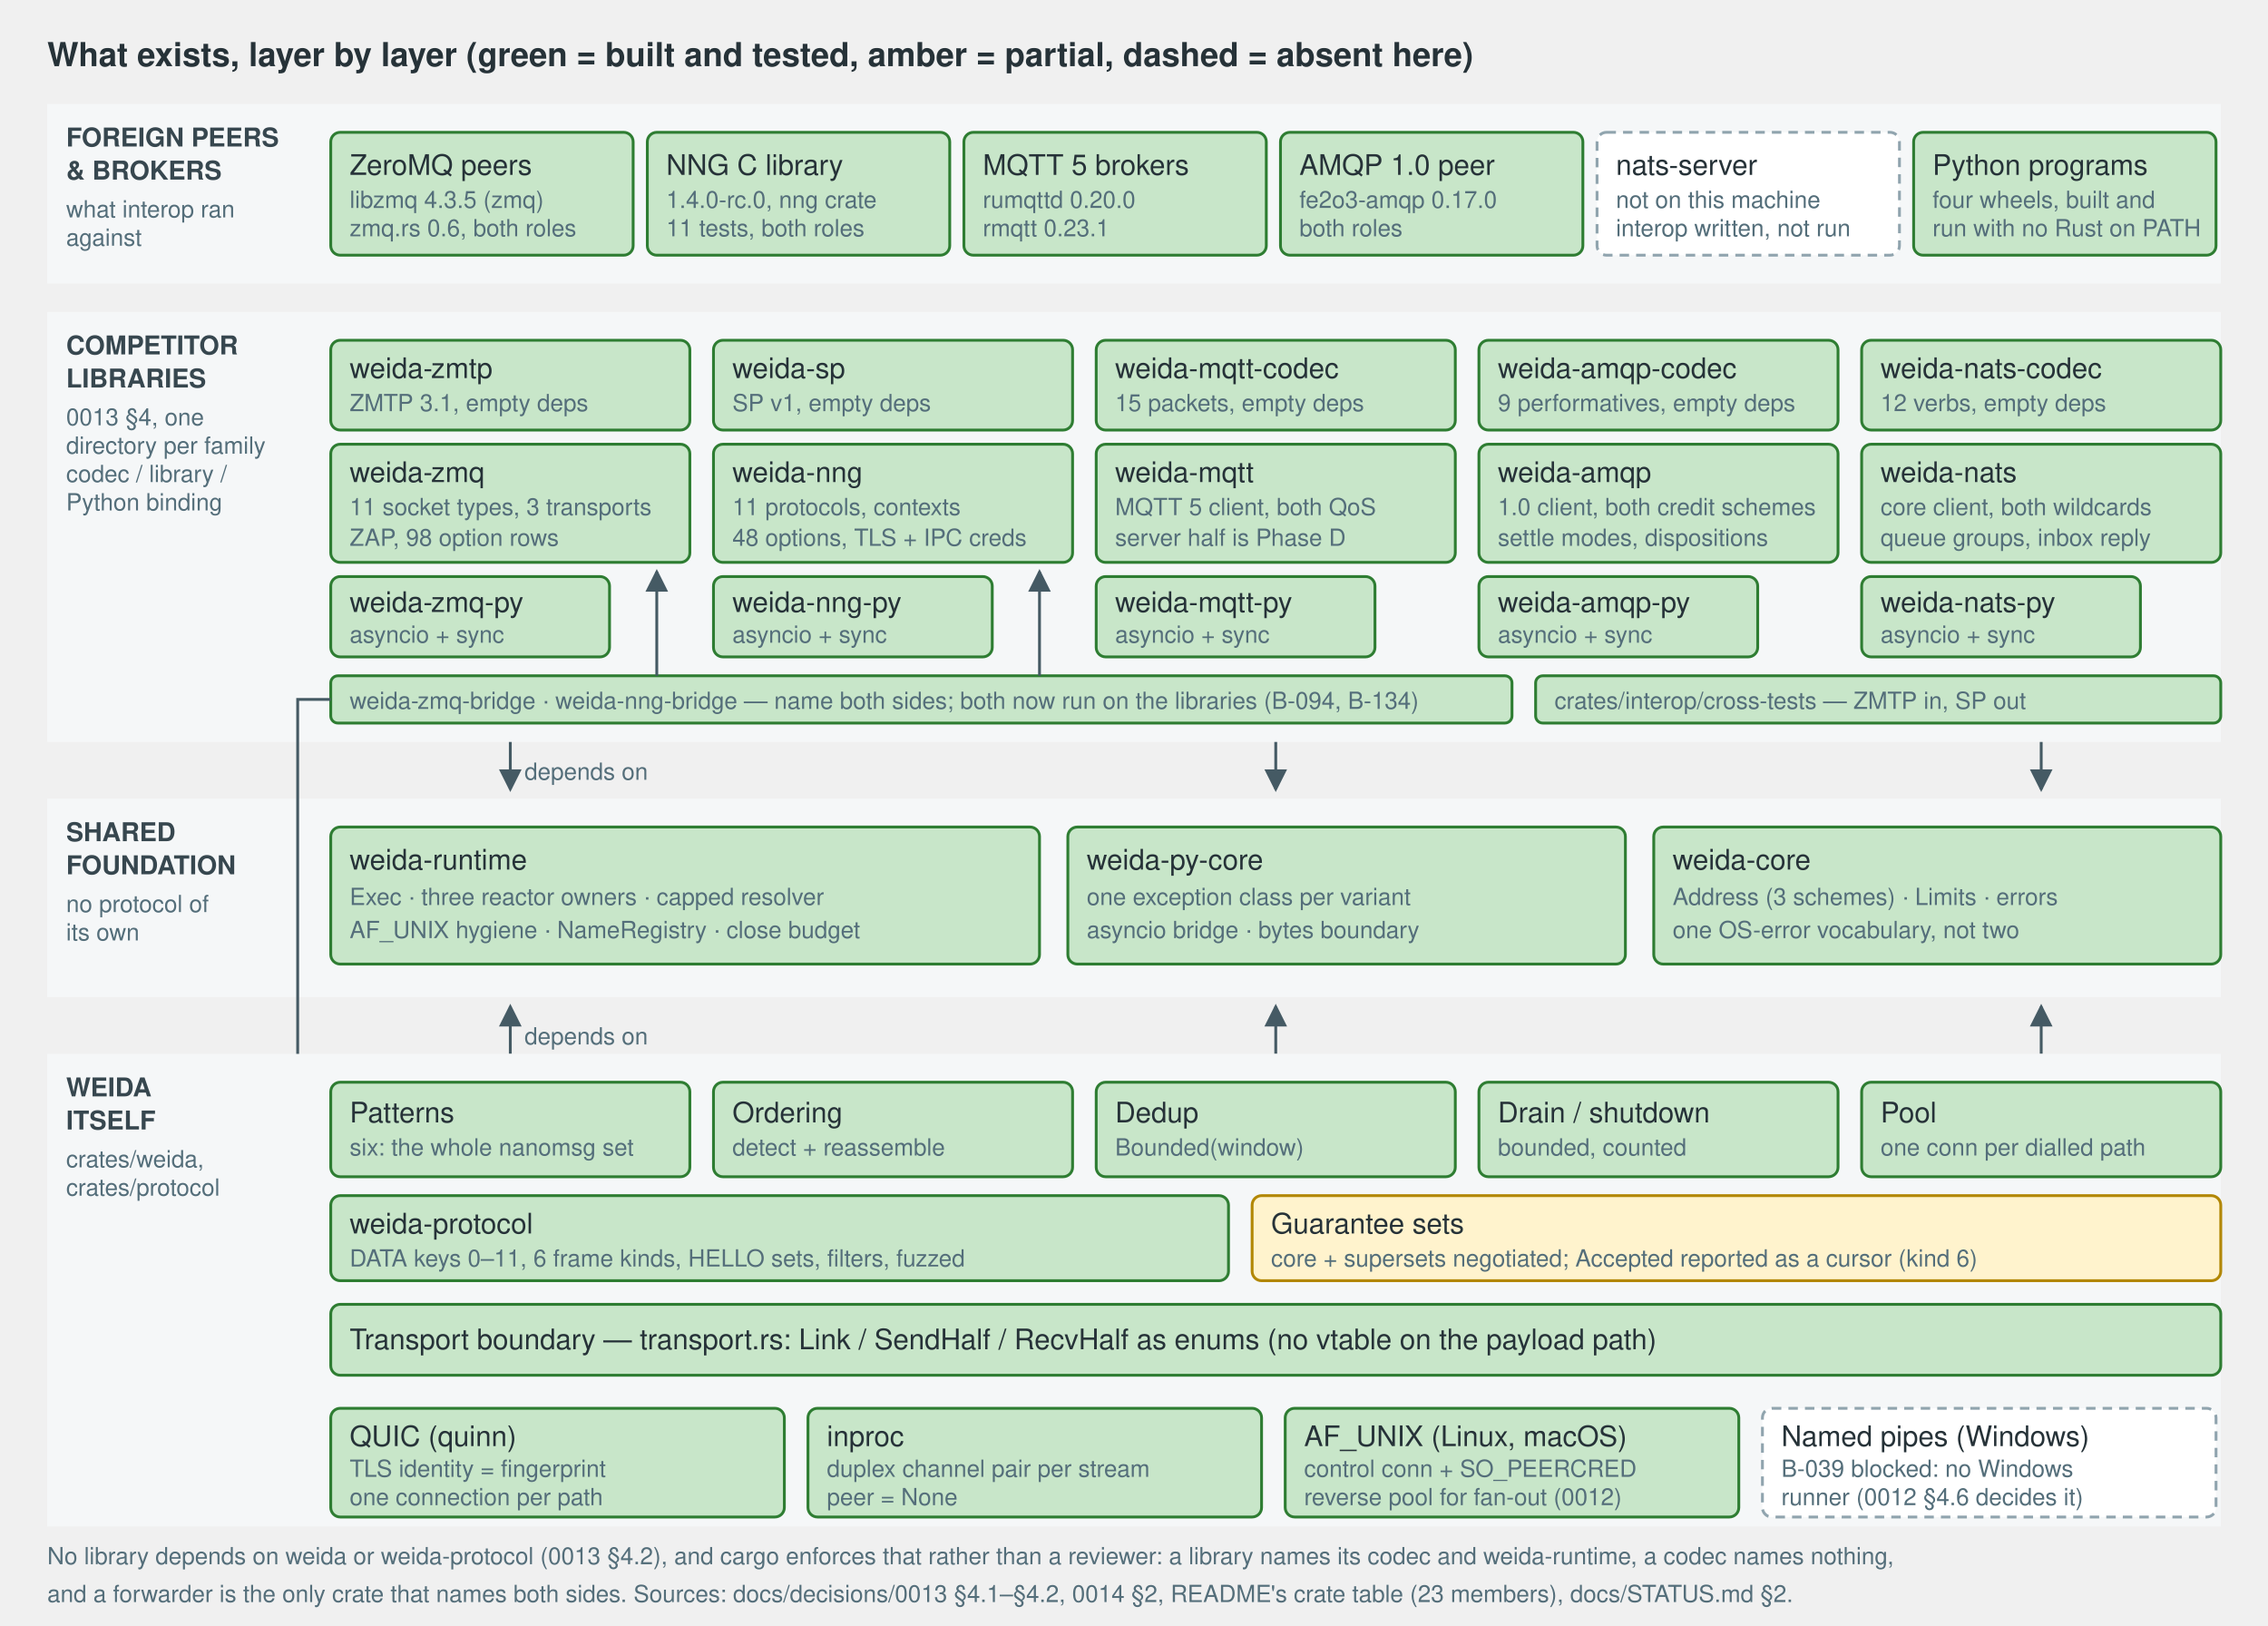
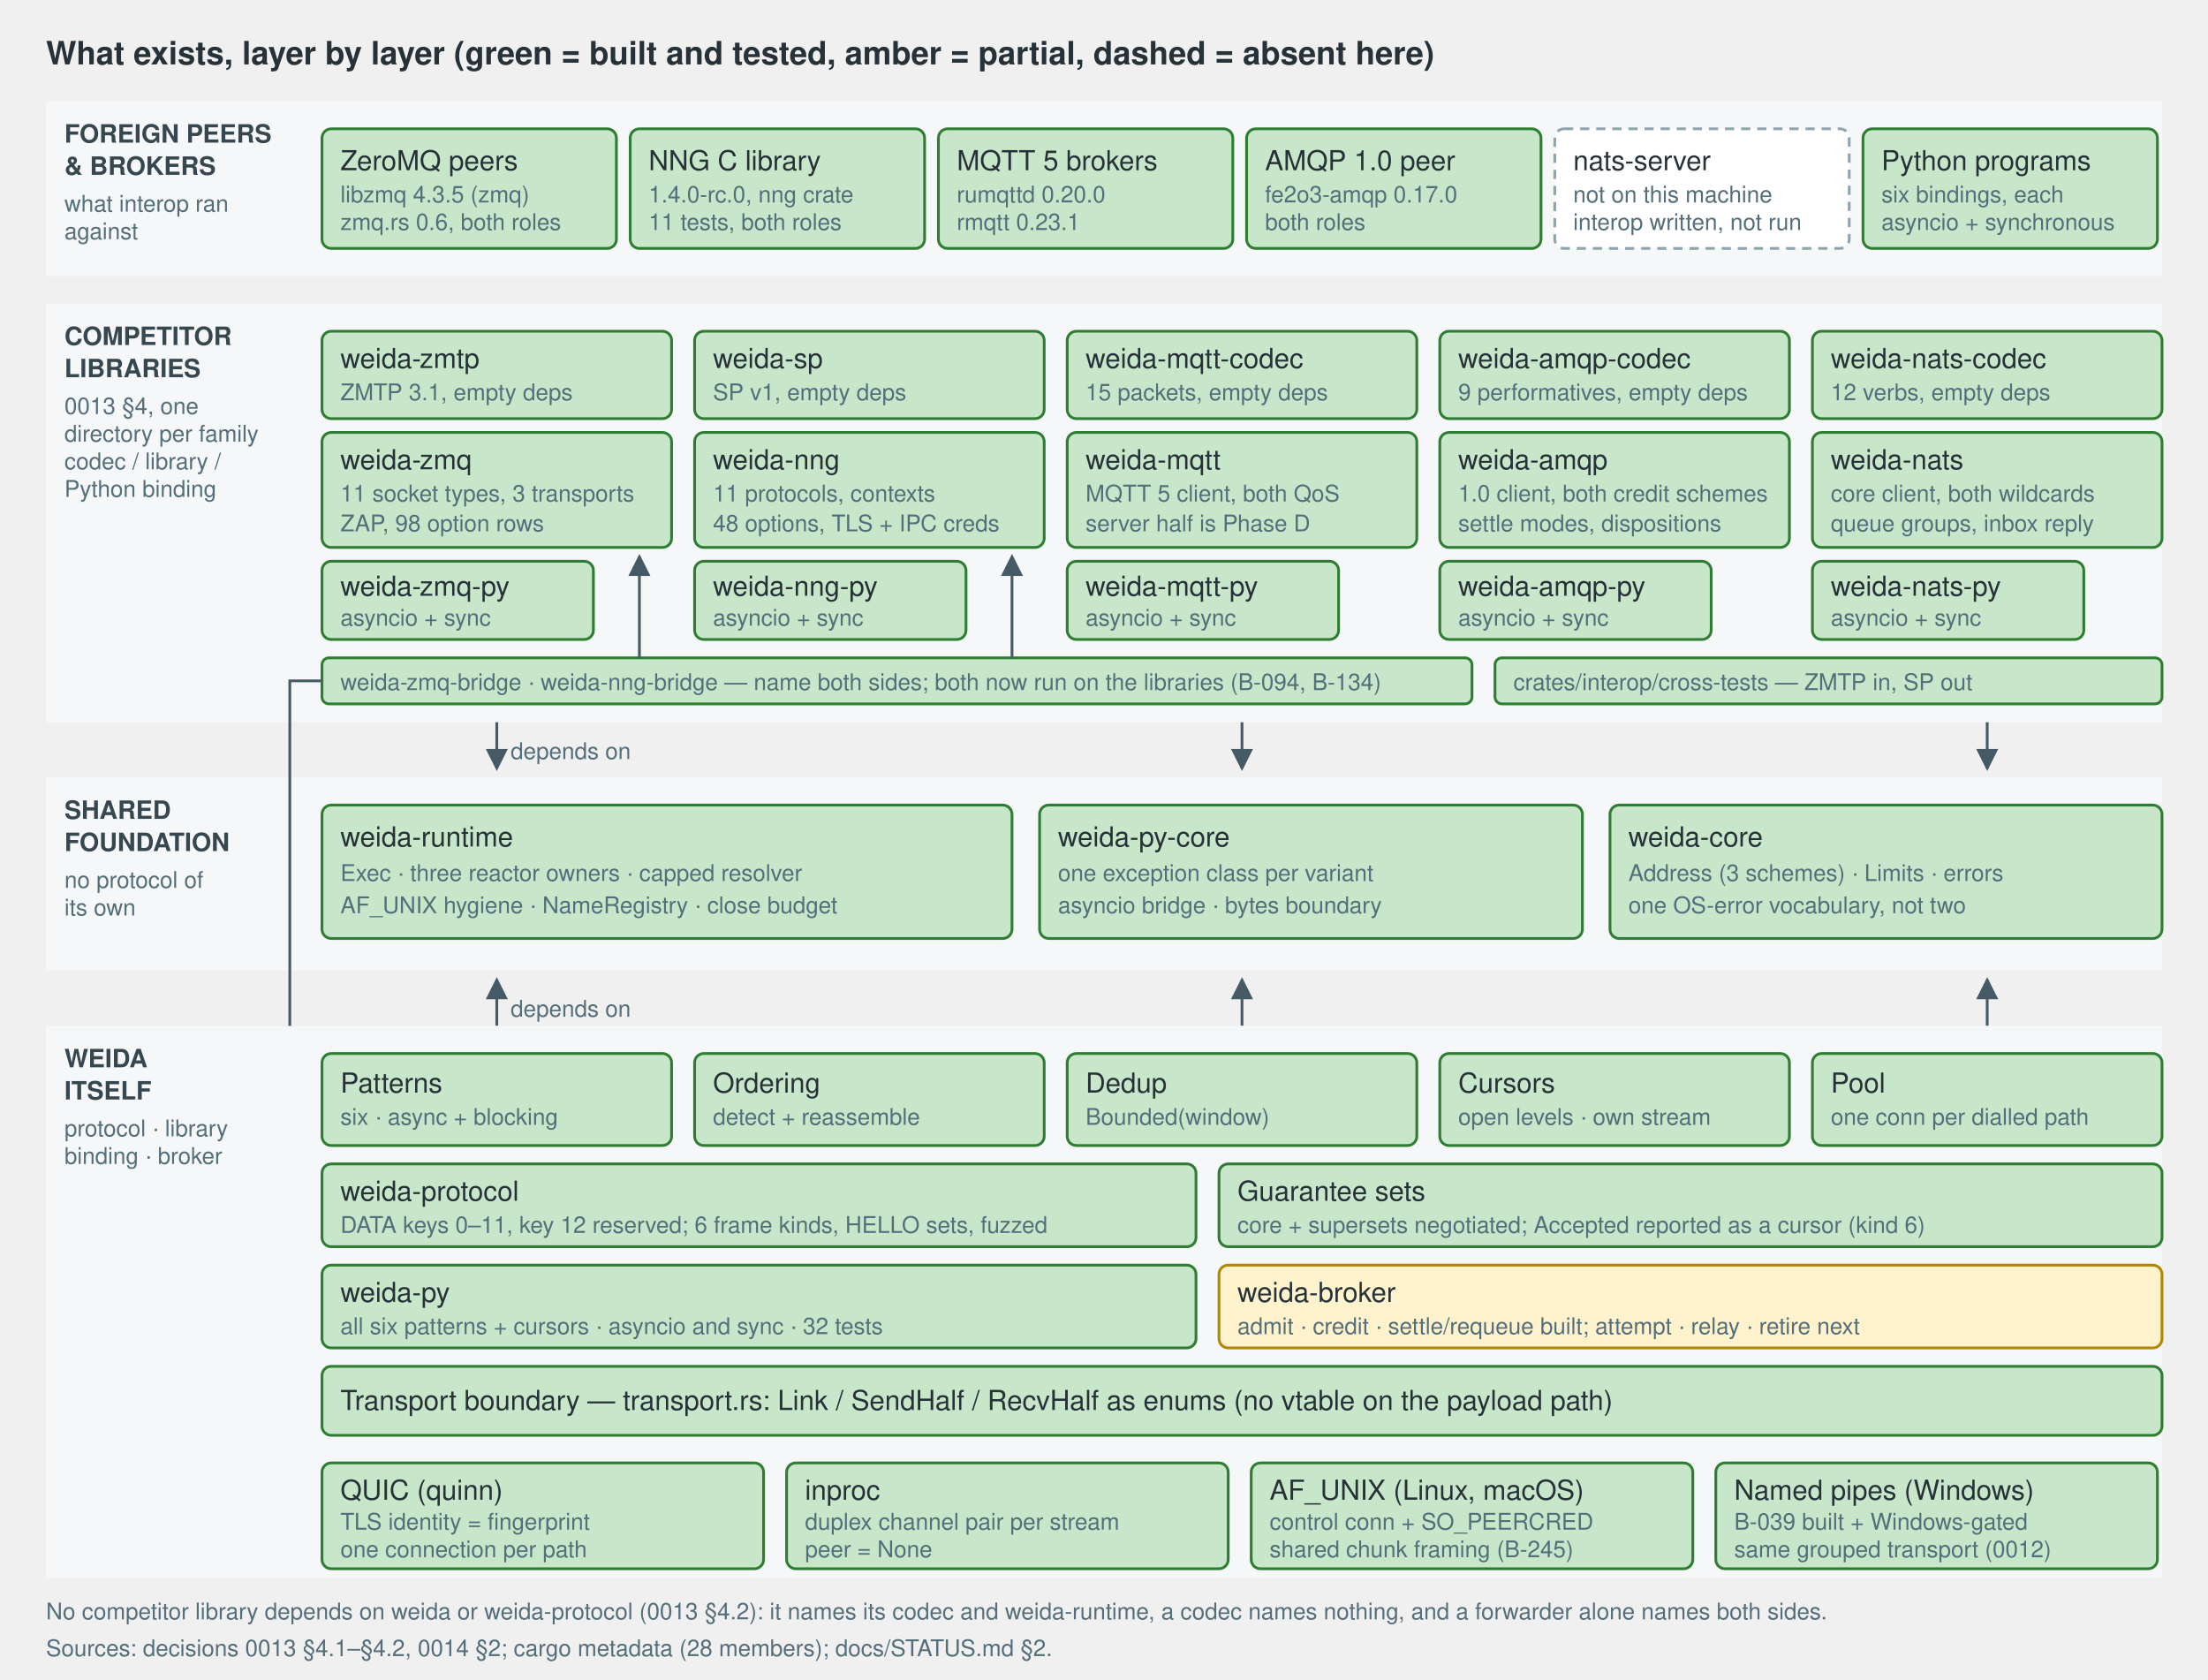
- <svg xmlns="http://www.w3.org/2000/svg" width="960" height="688" viewBox="0 0 960 688" font-family="Helvetica, Arial, sans-serif" font-size="12">
+ <svg xmlns="http://www.w3.org/2000/svg" width="960" height="730" viewBox="0 0 960 730" font-family="Helvetica, Arial, sans-serif" font-size="12">
  <defs>
    <style>
      .box     { fill:#ffffff; stroke:#455a64; stroke-width:1.2; }
      .built   { fill:#c8e6c9; stroke:#2e7d32; stroke-width:1.2; }
      .partial { fill:#fff3cd; stroke:#b28704; stroke-width:1.2; }
      .missing { fill:#ffffff; stroke:#90a4ae; stroke-width:1.2; stroke-dasharray:4 3; }
      .band    { fill:#f5f7f8; stroke:none; }
      .lbl     { fill:#263238; }
      .sub     { fill:#546e7a; font-size:10px; }
      .title   { fill:#263238; font-size:14px; font-weight:bold; }
      .side    { fill:#37474f; font-size:11px; font-weight:bold; }
      .arrow   { stroke:#455a64; stroke-width:1.2; fill:none; marker-end:url(#a); }
    </style>
    <marker id="a" markerWidth="8" markerHeight="8" refX="7" refY="4" orient="auto">
      <path d="M0,0 L8,4 L0,8 z" fill="#455a64" />
    </marker>
  </defs>
  <text x="20" y="28" class="title">What exists, layer by layer (green = built and tested, amber = partial, dashed = absent here)</text>
  <rect x="20" y="44" width="920" height="76" class="band" />
  <text x="28" y="62" class="side">FOREIGN PEERS</text>
  <text x="28" y="76" class="side">&amp; BROKERS</text>
  <text x="28" y="92" class="sub">what interop ran</text>
  <text x="28" y="104" class="sub">against</text>
  <rect x="140" y="56" width="128" height="52" rx="4" class="built" />
  <text x="148" y="74" class="lbl">ZeroMQ peers</text>
  <text x="148" y="88" class="sub">libzmq 4.3.5 (zmq)</text>
  <text x="148" y="100" class="sub">zmq.rs 0.6, both roles</text>
  <rect x="274" y="56" width="128" height="52" rx="4" class="built" />
  <text x="282" y="74" class="lbl">NNG C library</text>
  <text x="282" y="88" class="sub">1.4.0-rc.0, nng crate</text>
  <text x="282" y="100" class="sub">11 tests, both roles</text>
  <rect x="408" y="56" width="128" height="52" rx="4" class="built" />
  <text x="416" y="74" class="lbl">MQTT 5 brokers</text>
  <text x="416" y="88" class="sub">rumqttd 0.20.0</text>
  <text x="416" y="100" class="sub">rmqtt 0.23.1</text>
  <rect x="542" y="56" width="128" height="52" rx="4" class="built" />
  <text x="550" y="74" class="lbl">AMQP 1.0 peer</text>
  <text x="550" y="88" class="sub">fe2o3-amqp 0.17.0</text>
  <text x="550" y="100" class="sub">both roles</text>
  <rect x="676" y="56" width="128" height="52" rx="4" class="missing" />
  <text x="684" y="74" class="lbl">nats-server</text>
  <text x="684" y="88" class="sub">not on this machine</text>
  <text x="684" y="100" class="sub">interop written, not run</text>
  <rect x="810" y="56" width="128" height="52" rx="4" class="built" />
  <text x="818" y="74" class="lbl">Python programs</text>
-   <text x="818" y="88" class="sub">four wheels, built and</text>
-   <text x="818" y="100" class="sub">run with no Rust on PATH</text>
+   <text x="818" y="88" class="sub">six bindings, each</text>
+   <text x="818" y="100" class="sub">asyncio + synchronous</text>
  <rect x="20" y="132" width="920" height="182" class="band" />
  <text x="28" y="150" class="side">COMPETITOR</text>
  <text x="28" y="164" class="side">LIBRARIES</text>
  <text x="28" y="180" class="sub">0013 §4, one</text>
  <text x="28" y="192" class="sub">directory per family</text>
  <text x="28" y="204" class="sub">codec / library /</text>
  <text x="28" y="216" class="sub">Python binding</text>
  <rect x="140" y="144" width="152" height="38" rx="4" class="built" />
  <text x="148" y="160" class="lbl">weida-zmtp</text>
  <text x="148" y="174" class="sub">ZMTP 3.1, empty deps</text>
  <rect x="140" y="188" width="152" height="50" rx="4" class="built" />
  <text x="148" y="204" class="lbl">weida-zmq</text>
  <text x="148" y="218" class="sub">11 socket types, 3 transports</text>
  <text x="148" y="231" class="sub">ZAP, 98 option rows</text>
  <rect x="140" y="244" width="118" height="34" rx="4" class="built" />
  <text x="148" y="259" class="lbl">weida-zmq-py</text>
  <text x="148" y="272" class="sub">asyncio + sync</text>
  <rect x="302" y="144" width="152" height="38" rx="4" class="built" />
  <text x="310" y="160" class="lbl">weida-sp</text>
  <text x="310" y="174" class="sub">SP v1, empty deps</text>
  <rect x="302" y="188" width="152" height="50" rx="4" class="built" />
  <text x="310" y="204" class="lbl">weida-nng</text>
  <text x="310" y="218" class="sub">11 protocols, contexts</text>
  <text x="310" y="231" class="sub">48 options, TLS + IPC creds</text>
  <rect x="302" y="244" width="118" height="34" rx="4" class="built" />
  <text x="310" y="259" class="lbl">weida-nng-py</text>
  <text x="310" y="272" class="sub">asyncio + sync</text>
  <rect x="464" y="144" width="152" height="38" rx="4" class="built" />
  <text x="472" y="160" class="lbl">weida-mqtt-codec</text>
  <text x="472" y="174" class="sub">15 packets, empty deps</text>
  <rect x="464" y="188" width="152" height="50" rx="4" class="built" />
  <text x="472" y="204" class="lbl">weida-mqtt</text>
  <text x="472" y="218" class="sub">MQTT 5 client, both QoS</text>
  <text x="472" y="231" class="sub">server half is Phase D</text>
  <rect x="464" y="244" width="118" height="34" rx="4" class="built" />
  <text x="472" y="259" class="lbl">weida-mqtt-py</text>
  <text x="472" y="272" class="sub">asyncio + sync</text>
  <rect x="626" y="144" width="152" height="38" rx="4" class="built" />
  <text x="634" y="160" class="lbl">weida-amqp-codec</text>
  <text x="634" y="174" class="sub">9 performatives, empty deps</text>
  <rect x="626" y="188" width="152" height="50" rx="4" class="built" />
  <text x="634" y="204" class="lbl">weida-amqp</text>
  <text x="634" y="218" class="sub">1.0 client, both credit schemes</text>
  <text x="634" y="231" class="sub">settle modes, dispositions</text>
  <rect x="626" y="244" width="118" height="34" rx="4" class="built" />
  <text x="634" y="259" class="lbl">weida-amqp-py</text>
  <text x="634" y="272" class="sub">asyncio + sync</text>
  <rect x="788" y="144" width="152" height="38" rx="4" class="built" />
  <text x="796" y="160" class="lbl">weida-nats-codec</text>
  <text x="796" y="174" class="sub">12 verbs, empty deps</text>
  <rect x="788" y="188" width="152" height="50" rx="4" class="built" />
  <text x="796" y="204" class="lbl">weida-nats</text>
  <text x="796" y="218" class="sub">core client, both wildcards</text>
  <text x="796" y="231" class="sub">queue groups, inbox reply</text>
  <rect x="788" y="244" width="118" height="34" rx="4" class="built" />
  <text x="796" y="259" class="lbl">weida-nats-py</text>
  <text x="796" y="272" class="sub">asyncio + sync</text>
  <rect x="140" y="286" width="500" height="20" rx="3" class="built" />
  <text x="148" y="300" class="sub">weida-zmq-bridge · weida-nng-bridge — name both sides; both now run on the libraries (B-094, B-134)</text>
  <rect x="650" y="286" width="290" height="20" rx="3" class="built" />
  <text x="658" y="300" class="sub">crates/interop/cross-tests — ZMTP in, SP out</text>
  <path d="M278,286 L278,242" class="arrow" />
  <path d="M440,286 L440,242" class="arrow" />
  <path d="M216,314 L216,334" class="arrow" />
  <path d="M540,314 L540,334" class="arrow" />
  <path d="M864,314 L864,334" class="arrow" />
  <text x="222" y="330" class="sub">depends on</text>
  <rect x="20" y="338" width="920" height="84" class="band" />
  <text x="28" y="356" class="side">SHARED</text>
  <text x="28" y="370" class="side">FOUNDATION</text>
  <text x="28" y="386" class="sub">no protocol of</text>
  <text x="28" y="398" class="sub">its own</text>
  <rect x="140" y="350" width="300" height="58" rx="4" class="built" />
  <text x="148" y="368" class="lbl">weida-runtime</text>
  <text x="148" y="383" class="sub">Exec · three reactor owners · capped resolver</text>
  <text x="148" y="397" class="sub">AF_UNIX hygiene · NameRegistry · close budget</text>
  <rect x="452" y="350" width="236" height="58" rx="4" class="built" />
  <text x="460" y="368" class="lbl">weida-py-core</text>
  <text x="460" y="383" class="sub">one exception class per variant</text>
  <text x="460" y="397" class="sub">asyncio bridge · bytes boundary</text>
  <rect x="700" y="350" width="240" height="58" rx="4" class="built" />
  <text x="708" y="368" class="lbl">weida-core</text>
  <text x="708" y="383" class="sub">Address (3 schemes) · Limits · errors</text>
  <text x="708" y="397" class="sub">one OS-error vocabulary, not two</text>
  <path d="M216,446 L216,426" class="arrow" />
  <path d="M540,446 L540,426" class="arrow" />
  <path d="M864,446 L864,426" class="arrow" />
  <text x="222" y="442" class="sub">depends on</text>
  <path d="M140,296 L126,296 L126,478 L136,478" class="arrow" />
-   <rect x="20" y="446" width="920" height="200" class="band" />
+   <rect x="20" y="446" width="920" height="240" class="band" />
  <text x="28" y="464" class="side">WEIDA</text>
  <text x="28" y="478" class="side">ITSELF</text>
-   <text x="28" y="494" class="sub">crates/weida,</text>
-   <text x="28" y="506" class="sub">crates/protocol</text>
+   <text x="28" y="494" class="sub">protocol · library</text>
+   <text x="28" y="506" class="sub">binding · broker</text>
  <rect x="140" y="458" width="152" height="40" rx="4" class="built" />
  <text x="148" y="475" class="lbl">Patterns</text>
-   <text x="148" y="489" class="sub">six: the whole nanomsg set</text>
+   <text x="148" y="489" class="sub">six · async + blocking</text>
  <rect x="302" y="458" width="152" height="40" rx="4" class="built" />
  <text x="310" y="475" class="lbl">Ordering</text>
  <text x="310" y="489" class="sub">detect + reassemble</text>
  <rect x="464" y="458" width="152" height="40" rx="4" class="built" />
  <text x="472" y="475" class="lbl">Dedup</text>
  <text x="472" y="489" class="sub">Bounded(window)</text>
  <rect x="626" y="458" width="152" height="40" rx="4" class="built" />
-   <text x="634" y="475" class="lbl">Drain / shutdown</text>
-   <text x="634" y="489" class="sub">bounded, counted</text>
+   <text x="634" y="475" class="lbl">Cursors</text>
+   <text x="634" y="489" class="sub">open levels · own stream</text>
  <rect x="788" y="458" width="152" height="40" rx="4" class="built" />
  <text x="796" y="475" class="lbl">Pool</text>
  <text x="796" y="489" class="sub">one conn per dialled path</text>
  <rect x="140" y="506" width="380" height="36" rx="4" class="built" />
  <text x="148" y="522" class="lbl">weida-protocol</text>
-   <text x="148" y="536" class="sub">DATA keys 0–11, 6 frame kinds, HELLO sets, filters, fuzzed</text>
-   <rect x="530" y="506" width="410" height="36" rx="4" class="partial" />
+   <text x="148" y="536" class="sub">DATA keys 0–11, key 12 reserved; 6 frame kinds, HELLO sets, fuzzed</text>
+   <rect x="530" y="506" width="410" height="36" rx="4" class="built" />
  <text x="538" y="522" class="lbl">Guarantee sets</text>
  <text x="538" y="536" class="sub">core + supersets negotiated; Accepted reported as a cursor (kind 6)</text>
-   <rect x="140" y="552" width="800" height="30" rx="4" class="built" />
-   <text x="148" y="571" class="lbl">Transport boundary — transport.rs: Link / SendHalf / RecvHalf as enums (no vtable on the payload path)</text>
-   <rect x="140" y="596" width="192" height="46" rx="4" class="built" />
-   <text x="148" y="612" class="lbl">QUIC (quinn)</text>
-   <text x="148" y="625" class="sub">TLS identity = fingerprint</text>
-   <text x="148" y="637" class="sub">one connection per path</text>
-   <rect x="342" y="596" width="192" height="46" rx="4" class="built" />
-   <text x="350" y="612" class="lbl">inproc</text>
-   <text x="350" y="625" class="sub">duplex channel pair per stream</text>
-   <text x="350" y="637" class="sub">peer = None</text>
-   <rect x="544" y="596" width="192" height="46" rx="4" class="built" />
-   <text x="552" y="612" class="lbl">AF_UNIX (Linux, macOS)</text>
-   <text x="552" y="625" class="sub">control conn + SO_PEERCRED</text>
-   <text x="552" y="637" class="sub">reverse pool for fan-out (0012)</text>
-   <rect x="746" y="596" width="192" height="46" rx="4" class="missing" />
-   <text x="754" y="612" class="lbl">Named pipes (Windows)</text>
-   <text x="754" y="625" class="sub">B-039 blocked: no Windows</text>
-   <text x="754" y="637" class="sub">runner (0012 §4.6 decides it)</text>
-   <text x="20" y="662" class="sub">No library depends on weida or weida-protocol (0013 §4.2), and cargo enforces that rather than a reviewer: a library names its codec and weida-runtime, a codec names nothing,</text>
-   <text x="20" y="678" class="sub">and a forwarder is the only crate that names both sides. Sources: docs/decisions/0013 §4.1–§4.2, 0014 §2, README's crate table (23 members), docs/STATUS.md §2.</text>
+   <rect x="140" y="550" width="380" height="36" rx="4" class="built" />
+   <text x="148" y="566" class="lbl">weida-py</text>
+   <text x="148" y="580" class="sub">all six patterns + cursors · asyncio and sync · 32 tests</text>
+   <rect x="530" y="550" width="410" height="36" rx="4" class="partial" />
+   <text x="538" y="566" class="lbl">weida-broker</text>
+   <text x="538" y="580" class="sub">admit · credit · settle/requeue built; attempt · relay · retire next</text>
+   <rect x="140" y="594" width="800" height="30" rx="4" class="built" />
+   <text x="148" y="613" class="lbl">Transport boundary — transport.rs: Link / SendHalf / RecvHalf as enums (no vtable on the payload path)</text>
+   <rect x="140" y="636" width="192" height="46" rx="4" class="built" />
+   <text x="148" y="652" class="lbl">QUIC (quinn)</text>
+   <text x="148" y="665" class="sub">TLS identity = fingerprint</text>
+   <text x="148" y="677" class="sub">one connection per path</text>
+   <rect x="342" y="636" width="192" height="46" rx="4" class="built" />
+   <text x="350" y="652" class="lbl">inproc</text>
+   <text x="350" y="665" class="sub">duplex channel pair per stream</text>
+   <text x="350" y="677" class="sub">peer = None</text>
+   <rect x="544" y="636" width="192" height="46" rx="4" class="built" />
+   <text x="552" y="652" class="lbl">AF_UNIX (Linux, macOS)</text>
+   <text x="552" y="665" class="sub">control conn + SO_PEERCRED</text>
+   <text x="552" y="677" class="sub">shared chunk framing (B-245)</text>
+   <rect x="746" y="636" width="192" height="46" rx="4" class="built" />
+   <text x="754" y="652" class="lbl">Named pipes (Windows)</text>
+   <text x="754" y="665" class="sub">B-039 built + Windows-gated</text>
+   <text x="754" y="677" class="sub">same grouped transport (0012)</text>
+   <text x="20" y="704" class="sub">No competitor library depends on weida or weida-protocol (0013 §4.2): it names its codec and weida-runtime, a codec names nothing, and a forwarder alone names both sides.</text>
+   <text x="20" y="720" class="sub">Sources: decisions 0013 §4.1–§4.2, 0014 §2; cargo metadata (28 members); docs/STATUS.md §2.</text>
</svg>
